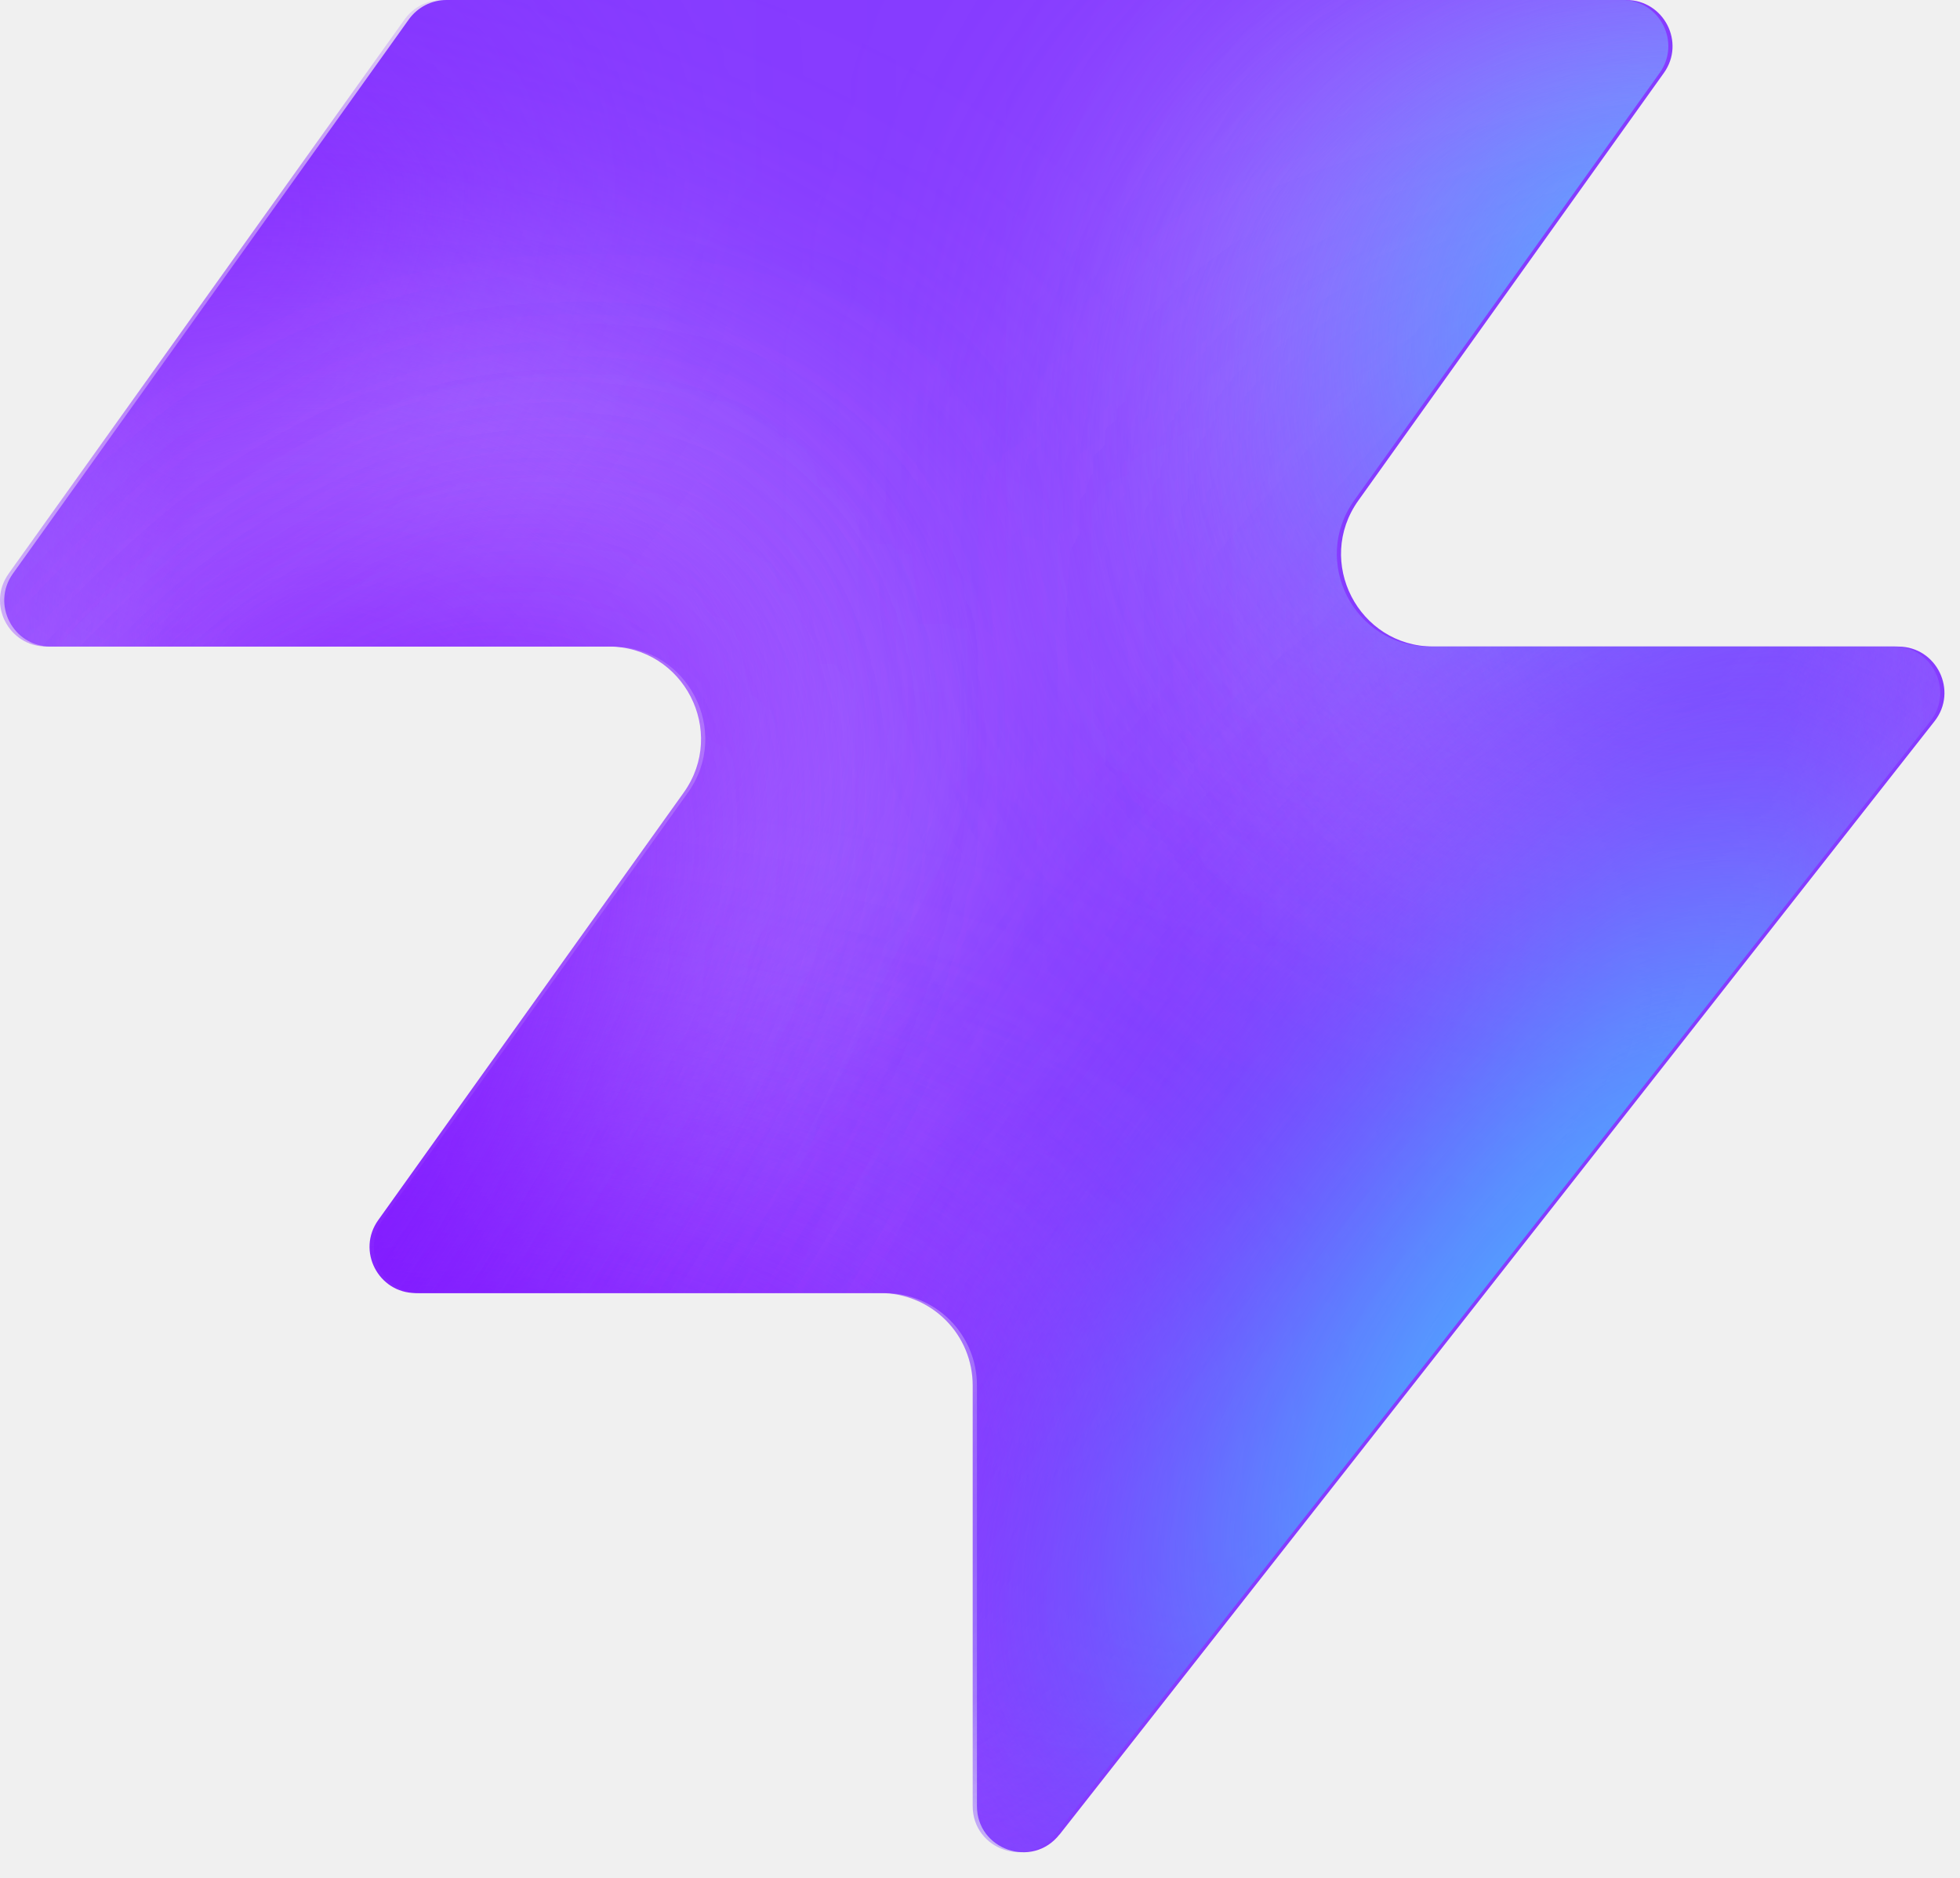
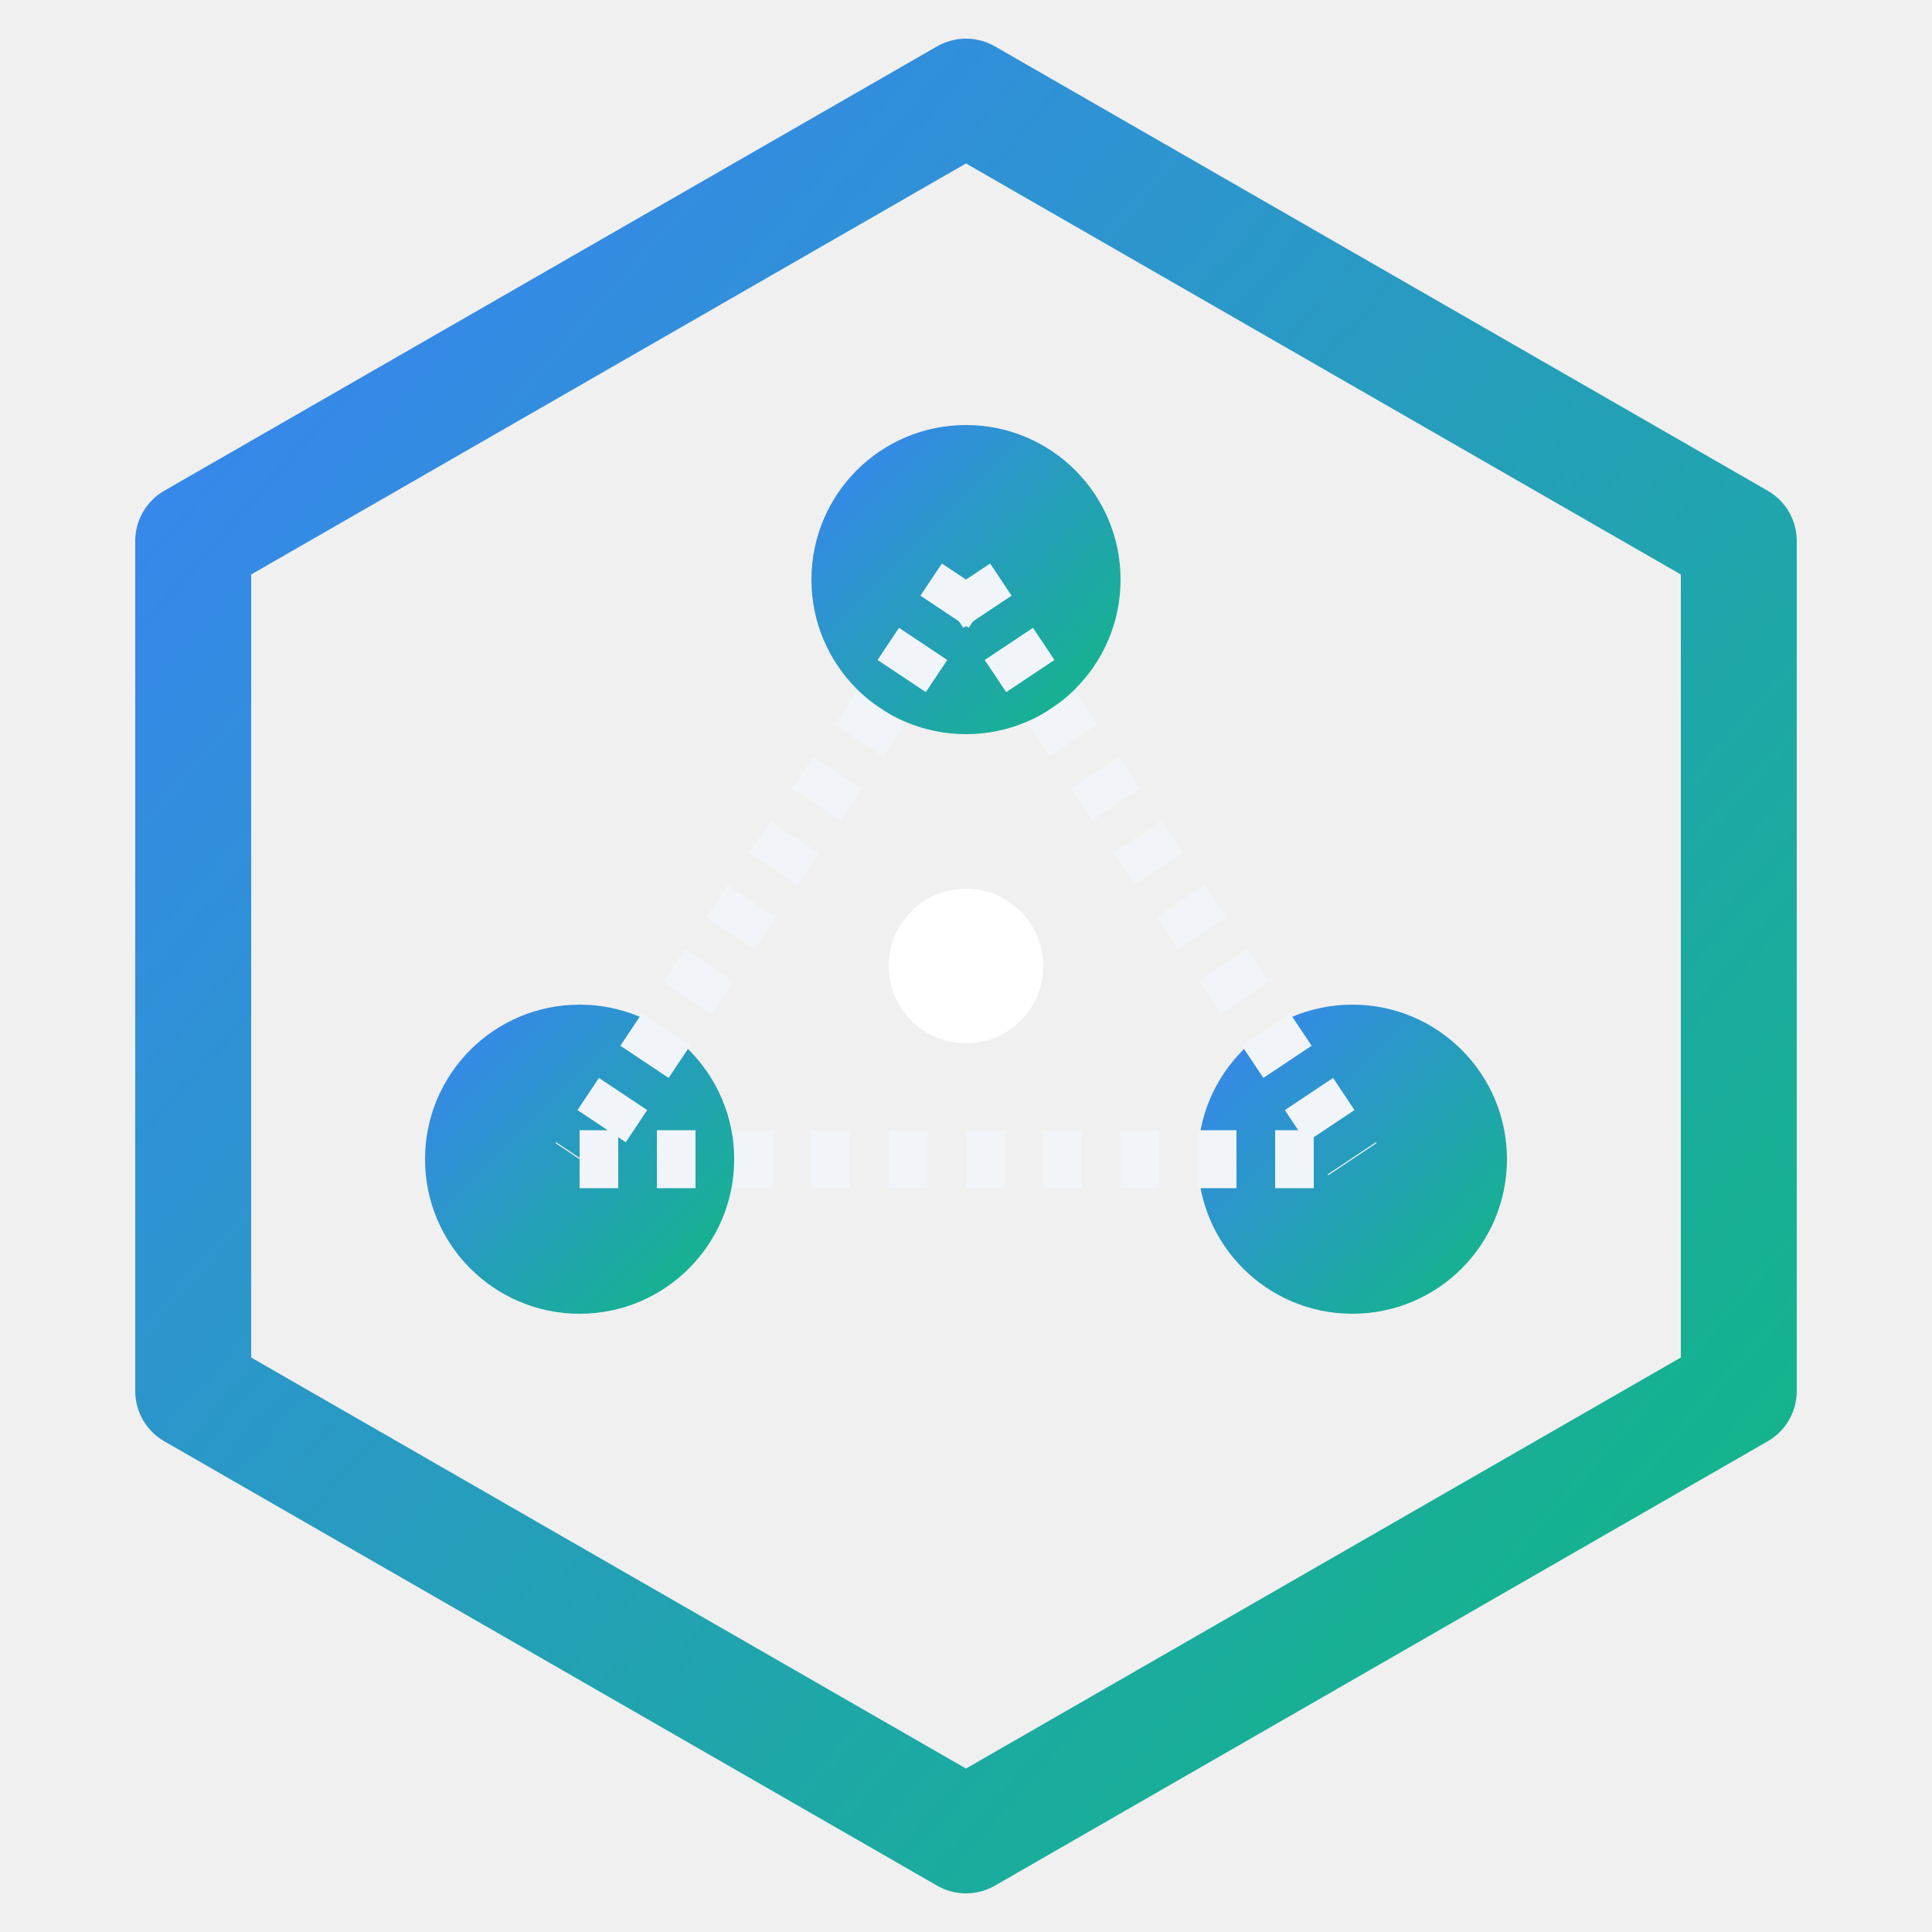
- <svg xmlns="http://www.w3.org/2000/svg" width="48" height="46" fill="none" viewBox="0 0 48 46">
-   <path fill="#863bff" d="M25.946 44.938c-.664.845-2.021.375-2.021-.698V33.937a2.26 2.26 0 0 0-2.262-2.262H10.287c-.92 0-1.456-1.04-.92-1.788l7.48-10.471c1.07-1.497 0-3.578-1.842-3.578H1.237c-.92 0-1.456-1.04-.92-1.788L10.013.474c.214-.297.556-.474.92-.474h28.894c.92 0 1.456 1.04.92 1.788l-7.48 10.471c-1.07 1.498 0 3.579 1.842 3.579h11.377c.943 0 1.473 1.088.89 1.83L25.947 44.94z" style="fill:#863bff;fill:color(display-p3 .525 .23 1);fill-opacity:1" />
-   <mask id="a" width="48" height="46" x="0" y="0" maskUnits="userSpaceOnUse" style="mask-type:alpha">
-     <path fill="#000" d="M25.842 44.938c-.664.844-2.021.375-2.021-.698V33.937a2.26 2.26 0 0 0-2.262-2.262H10.183c-.92 0-1.456-1.04-.92-1.788l7.48-10.471c1.07-1.498 0-3.579-1.842-3.579H1.133c-.92 0-1.456-1.04-.92-1.787L9.91.473c.214-.297.556-.474.92-.474h28.894c.92 0 1.456 1.04.92 1.788l-7.48 10.471c-1.07 1.498 0 3.578 1.842 3.578h11.377c.943 0 1.473 1.088.89 1.832L25.843 44.94z" style="fill:#000;fill-opacity:1" />
-   </mask>
-   <g mask="url(#a)">
-     <g filter="url(#b)">
-       <ellipse cx="5.508" cy="14.704" fill="#ede6ff" rx="5.508" ry="14.704" style="fill:#ede6ff;fill:color(display-p3 .927 .903 1);fill-opacity:1" transform="matrix(.00324 1 1 -.00324 -4.47 31.516)" />
-     </g>
-     <g filter="url(#c)">
-       <ellipse cx="10.399" cy="29.851" fill="#ede6ff" rx="10.399" ry="29.851" style="fill:#ede6ff;fill:color(display-p3 .927 .903 1);fill-opacity:1" transform="matrix(.00324 1 1 -.00324 -39.328 7.883)" />
-     </g>
-     <g filter="url(#d)">
-       <ellipse cx="5.508" cy="30.487" fill="#7e14ff" rx="5.508" ry="30.487" style="fill:#7e14ff;fill:color(display-p3 .492 .077 1);fill-opacity:1" transform="rotate(89.814 -25.913 -14.639)scale(1 -1)" />
-     </g>
-     <g filter="url(#e)">
-       <ellipse cx="5.508" cy="30.599" fill="#7e14ff" rx="5.508" ry="30.599" style="fill:#7e14ff;fill:color(display-p3 .492 .077 1);fill-opacity:1" transform="rotate(89.814 -32.644 -3.334)scale(1 -1)" />
-     </g>
-     <g filter="url(#f)">
-       <ellipse cx="5.508" cy="30.599" fill="#7e14ff" rx="5.508" ry="30.599" style="fill:#7e14ff;fill:color(display-p3 .492 .077 1);fill-opacity:1" transform="matrix(.00324 1 1 -.00324 -34.34 30.47)" />
-     </g>
-     <g filter="url(#g)">
-       <ellipse cx="14.072" cy="22.078" fill="#ede6ff" rx="14.072" ry="22.078" style="fill:#ede6ff;fill:color(display-p3 .927 .903 1);fill-opacity:1" transform="rotate(93.35 24.506 48.493)scale(-1 1)" />
-     </g>
-     <g filter="url(#h)">
-       <ellipse cx="3.47" cy="21.501" fill="#7e14ff" rx="3.47" ry="21.501" style="fill:#7e14ff;fill:color(display-p3 .492 .077 1);fill-opacity:1" transform="rotate(89.009 28.708 47.59)scale(-1 1)" />
-     </g>
-     <g filter="url(#i)">
-       <ellipse cx="3.47" cy="21.501" fill="#7e14ff" rx="3.47" ry="21.501" style="fill:#7e14ff;fill:color(display-p3 .492 .077 1);fill-opacity:1" transform="rotate(89.009 28.708 47.59)scale(-1 1)" />
-     </g>
-     <g filter="url(#j)">
-       <ellipse cx=".387" cy="8.972" fill="#7e14ff" rx="4.407" ry="29.108" style="fill:#7e14ff;fill:color(display-p3 .492 .077 1);fill-opacity:1" transform="rotate(39.51 .387 8.972)" />
-     </g>
-     <g filter="url(#k)">
-       <ellipse cx="47.523" cy="-6.092" fill="#7e14ff" rx="4.407" ry="29.108" style="fill:#7e14ff;fill:color(display-p3 .492 .077 1);fill-opacity:1" transform="rotate(37.892 47.523 -6.092)" />
-     </g>
-     <g filter="url(#l)">
-       <ellipse cx="41.412" cy="6.333" fill="#47bfff" rx="5.971" ry="9.665" style="fill:#47bfff;fill:color(display-p3 .28 .748 1);fill-opacity:1" transform="rotate(37.892 41.412 6.333)" />
-     </g>
-     <g filter="url(#m)">
-       <ellipse cx="-1.879" cy="38.332" fill="#7e14ff" rx="4.407" ry="29.108" style="fill:#7e14ff;fill:color(display-p3 .492 .077 1);fill-opacity:1" transform="rotate(37.892 -1.88 38.332)" />
-     </g>
-     <g filter="url(#n)">
-       <ellipse cx="-1.879" cy="38.332" fill="#7e14ff" rx="4.407" ry="29.108" style="fill:#7e14ff;fill:color(display-p3 .492 .077 1);fill-opacity:1" transform="rotate(37.892 -1.88 38.332)" />
-     </g>
-     <g filter="url(#o)">
-       <ellipse cx="35.651" cy="29.907" fill="#7e14ff" rx="4.407" ry="29.108" style="fill:#7e14ff;fill:color(display-p3 .492 .077 1);fill-opacity:1" transform="rotate(37.892 35.651 29.907)" />
-     </g>
-     <g filter="url(#p)">
-       <ellipse cx="38.418" cy="32.4" fill="#47bfff" rx="5.971" ry="15.297" style="fill:#47bfff;fill:color(display-p3 .28 .748 1);fill-opacity:1" transform="rotate(37.892 38.418 32.4)" />
-     </g>
-   </g>
+ <svg xmlns="http://www.w3.org/2000/svg" viewBox="0 0 100 100" width="100%" height="100%">
  <defs>
-     <filter id="b" width="60.045" height="41.654" x="-19.77" y="16.149" color-interpolation-filters="sRGB" filterUnits="userSpaceOnUse">
-       <feFlood flood-opacity="0" result="BackgroundImageFix" />
-       <feBlend in="SourceGraphic" in2="BackgroundImageFix" result="shape" />
-       <feGaussianBlur result="effect1_foregroundBlur_2002_17158" stdDeviation="7.659" />
-     </filter>
-     <filter id="c" width="90.34" height="51.437" x="-54.613" y="-7.533" color-interpolation-filters="sRGB" filterUnits="userSpaceOnUse">
-       <feFlood flood-opacity="0" result="BackgroundImageFix" />
-       <feBlend in="SourceGraphic" in2="BackgroundImageFix" result="shape" />
-       <feGaussianBlur result="effect1_foregroundBlur_2002_17158" stdDeviation="7.659" />
-     </filter>
-     <filter id="d" width="79.355" height="29.4" x="-49.64" y="2.03" color-interpolation-filters="sRGB" filterUnits="userSpaceOnUse">
-       <feFlood flood-opacity="0" result="BackgroundImageFix" />
-       <feBlend in="SourceGraphic" in2="BackgroundImageFix" result="shape" />
-       <feGaussianBlur result="effect1_foregroundBlur_2002_17158" stdDeviation="4.596" />
-     </filter>
-     <filter id="e" width="79.579" height="29.4" x="-45.045" y="20.029" color-interpolation-filters="sRGB" filterUnits="userSpaceOnUse">
-       <feFlood flood-opacity="0" result="BackgroundImageFix" />
-       <feBlend in="SourceGraphic" in2="BackgroundImageFix" result="shape" />
-       <feGaussianBlur result="effect1_foregroundBlur_2002_17158" stdDeviation="4.596" />
-     </filter>
-     <filter id="f" width="79.579" height="29.4" x="-43.513" y="21.178" color-interpolation-filters="sRGB" filterUnits="userSpaceOnUse">
-       <feFlood flood-opacity="0" result="BackgroundImageFix" />
-       <feBlend in="SourceGraphic" in2="BackgroundImageFix" result="shape" />
-       <feGaussianBlur result="effect1_foregroundBlur_2002_17158" stdDeviation="4.596" />
-     </filter>
-     <filter id="g" width="74.749" height="58.852" x="15.756" y="-17.901" color-interpolation-filters="sRGB" filterUnits="userSpaceOnUse">
-       <feFlood flood-opacity="0" result="BackgroundImageFix" />
-       <feBlend in="SourceGraphic" in2="BackgroundImageFix" result="shape" />
-       <feGaussianBlur result="effect1_foregroundBlur_2002_17158" stdDeviation="7.659" />
-     </filter>
-     <filter id="h" width="61.377" height="25.362" x="23.548" y="2.284" color-interpolation-filters="sRGB" filterUnits="userSpaceOnUse">
-       <feFlood flood-opacity="0" result="BackgroundImageFix" />
-       <feBlend in="SourceGraphic" in2="BackgroundImageFix" result="shape" />
-       <feGaussianBlur result="effect1_foregroundBlur_2002_17158" stdDeviation="4.596" />
-     </filter>
-     <filter id="i" width="61.377" height="25.362" x="23.548" y="2.284" color-interpolation-filters="sRGB" filterUnits="userSpaceOnUse">
-       <feFlood flood-opacity="0" result="BackgroundImageFix" />
-       <feBlend in="SourceGraphic" in2="BackgroundImageFix" result="shape" />
-       <feGaussianBlur result="effect1_foregroundBlur_2002_17158" stdDeviation="4.596" />
-     </filter>
-     <filter id="j" width="56.045" height="63.649" x="-27.636" y="-22.853" color-interpolation-filters="sRGB" filterUnits="userSpaceOnUse">
-       <feFlood flood-opacity="0" result="BackgroundImageFix" />
-       <feBlend in="SourceGraphic" in2="BackgroundImageFix" result="shape" />
-       <feGaussianBlur result="effect1_foregroundBlur_2002_17158" stdDeviation="4.596" />
-     </filter>
-     <filter id="k" width="54.814" height="64.646" x="20.116" y="-38.415" color-interpolation-filters="sRGB" filterUnits="userSpaceOnUse">
-       <feFlood flood-opacity="0" result="BackgroundImageFix" />
-       <feBlend in="SourceGraphic" in2="BackgroundImageFix" result="shape" />
-       <feGaussianBlur result="effect1_foregroundBlur_2002_17158" stdDeviation="4.596" />
-     </filter>
-     <filter id="l" width="33.541" height="35.313" x="24.641" y="-11.323" color-interpolation-filters="sRGB" filterUnits="userSpaceOnUse">
-       <feFlood flood-opacity="0" result="BackgroundImageFix" />
-       <feBlend in="SourceGraphic" in2="BackgroundImageFix" result="shape" />
-       <feGaussianBlur result="effect1_foregroundBlur_2002_17158" stdDeviation="4.596" />
-     </filter>
-     <filter id="m" width="54.814" height="64.646" x="-29.286" y="6.009" color-interpolation-filters="sRGB" filterUnits="userSpaceOnUse">
-       <feFlood flood-opacity="0" result="BackgroundImageFix" />
-       <feBlend in="SourceGraphic" in2="BackgroundImageFix" result="shape" />
-       <feGaussianBlur result="effect1_foregroundBlur_2002_17158" stdDeviation="4.596" />
-     </filter>
-     <filter id="n" width="54.814" height="64.646" x="-29.286" y="6.009" color-interpolation-filters="sRGB" filterUnits="userSpaceOnUse">
-       <feFlood flood-opacity="0" result="BackgroundImageFix" />
-       <feBlend in="SourceGraphic" in2="BackgroundImageFix" result="shape" />
-       <feGaussianBlur result="effect1_foregroundBlur_2002_17158" stdDeviation="4.596" />
-     </filter>
-     <filter id="o" width="54.814" height="64.646" x="8.244" y="-2.416" color-interpolation-filters="sRGB" filterUnits="userSpaceOnUse">
-       <feFlood flood-opacity="0" result="BackgroundImageFix" />
-       <feBlend in="SourceGraphic" in2="BackgroundImageFix" result="shape" />
-       <feGaussianBlur result="effect1_foregroundBlur_2002_17158" stdDeviation="4.596" />
-     </filter>
-     <filter id="p" width="39.409" height="43.623" x="18.713" y="10.588" color-interpolation-filters="sRGB" filterUnits="userSpaceOnUse">
-       <feFlood flood-opacity="0" result="BackgroundImageFix" />
-       <feBlend in="SourceGraphic" in2="BackgroundImageFix" result="shape" />
-       <feGaussianBlur result="effect1_foregroundBlur_2002_17158" stdDeviation="4.596" />
-     </filter>
+     <linearGradient id="grad" x1="0%" y1="0%" x2="100%" y2="100%">
+       <stop offset="0%" style="stop-color:#3b82f6;stop-opacity:1" />
+       <stop offset="100%" style="stop-color:#10b981;stop-opacity:1" />
+     </linearGradient>
  </defs>
+   <polygon points="50,5 90,28 90,72 50,95 10,72 10,28" fill="none" stroke="url(#grad)" stroke-width="6" stroke-linejoin="round" />
+   <circle cx="50" cy="30" r="8" fill="url(#grad)" />
+   <circle cx="30" cy="60" r="8" fill="url(#grad)" />
+   <circle cx="70" cy="60" r="8" fill="url(#grad)" />
+   <line x1="50" y1="30" x2="30" y2="60" stroke="#f1f5f9" stroke-width="3" stroke-dasharray="2,2" />
+   <line x1="50" y1="30" x2="70" y2="60" stroke="#f1f5f9" stroke-width="3" stroke-dasharray="2,2" />
+   <line x1="30" y1="60" x2="70" y2="60" stroke="#f1f5f9" stroke-width="3" stroke-dasharray="2,2" />
+   <circle cx="50" cy="50" r="4" fill="#ffffff" />
</svg>
